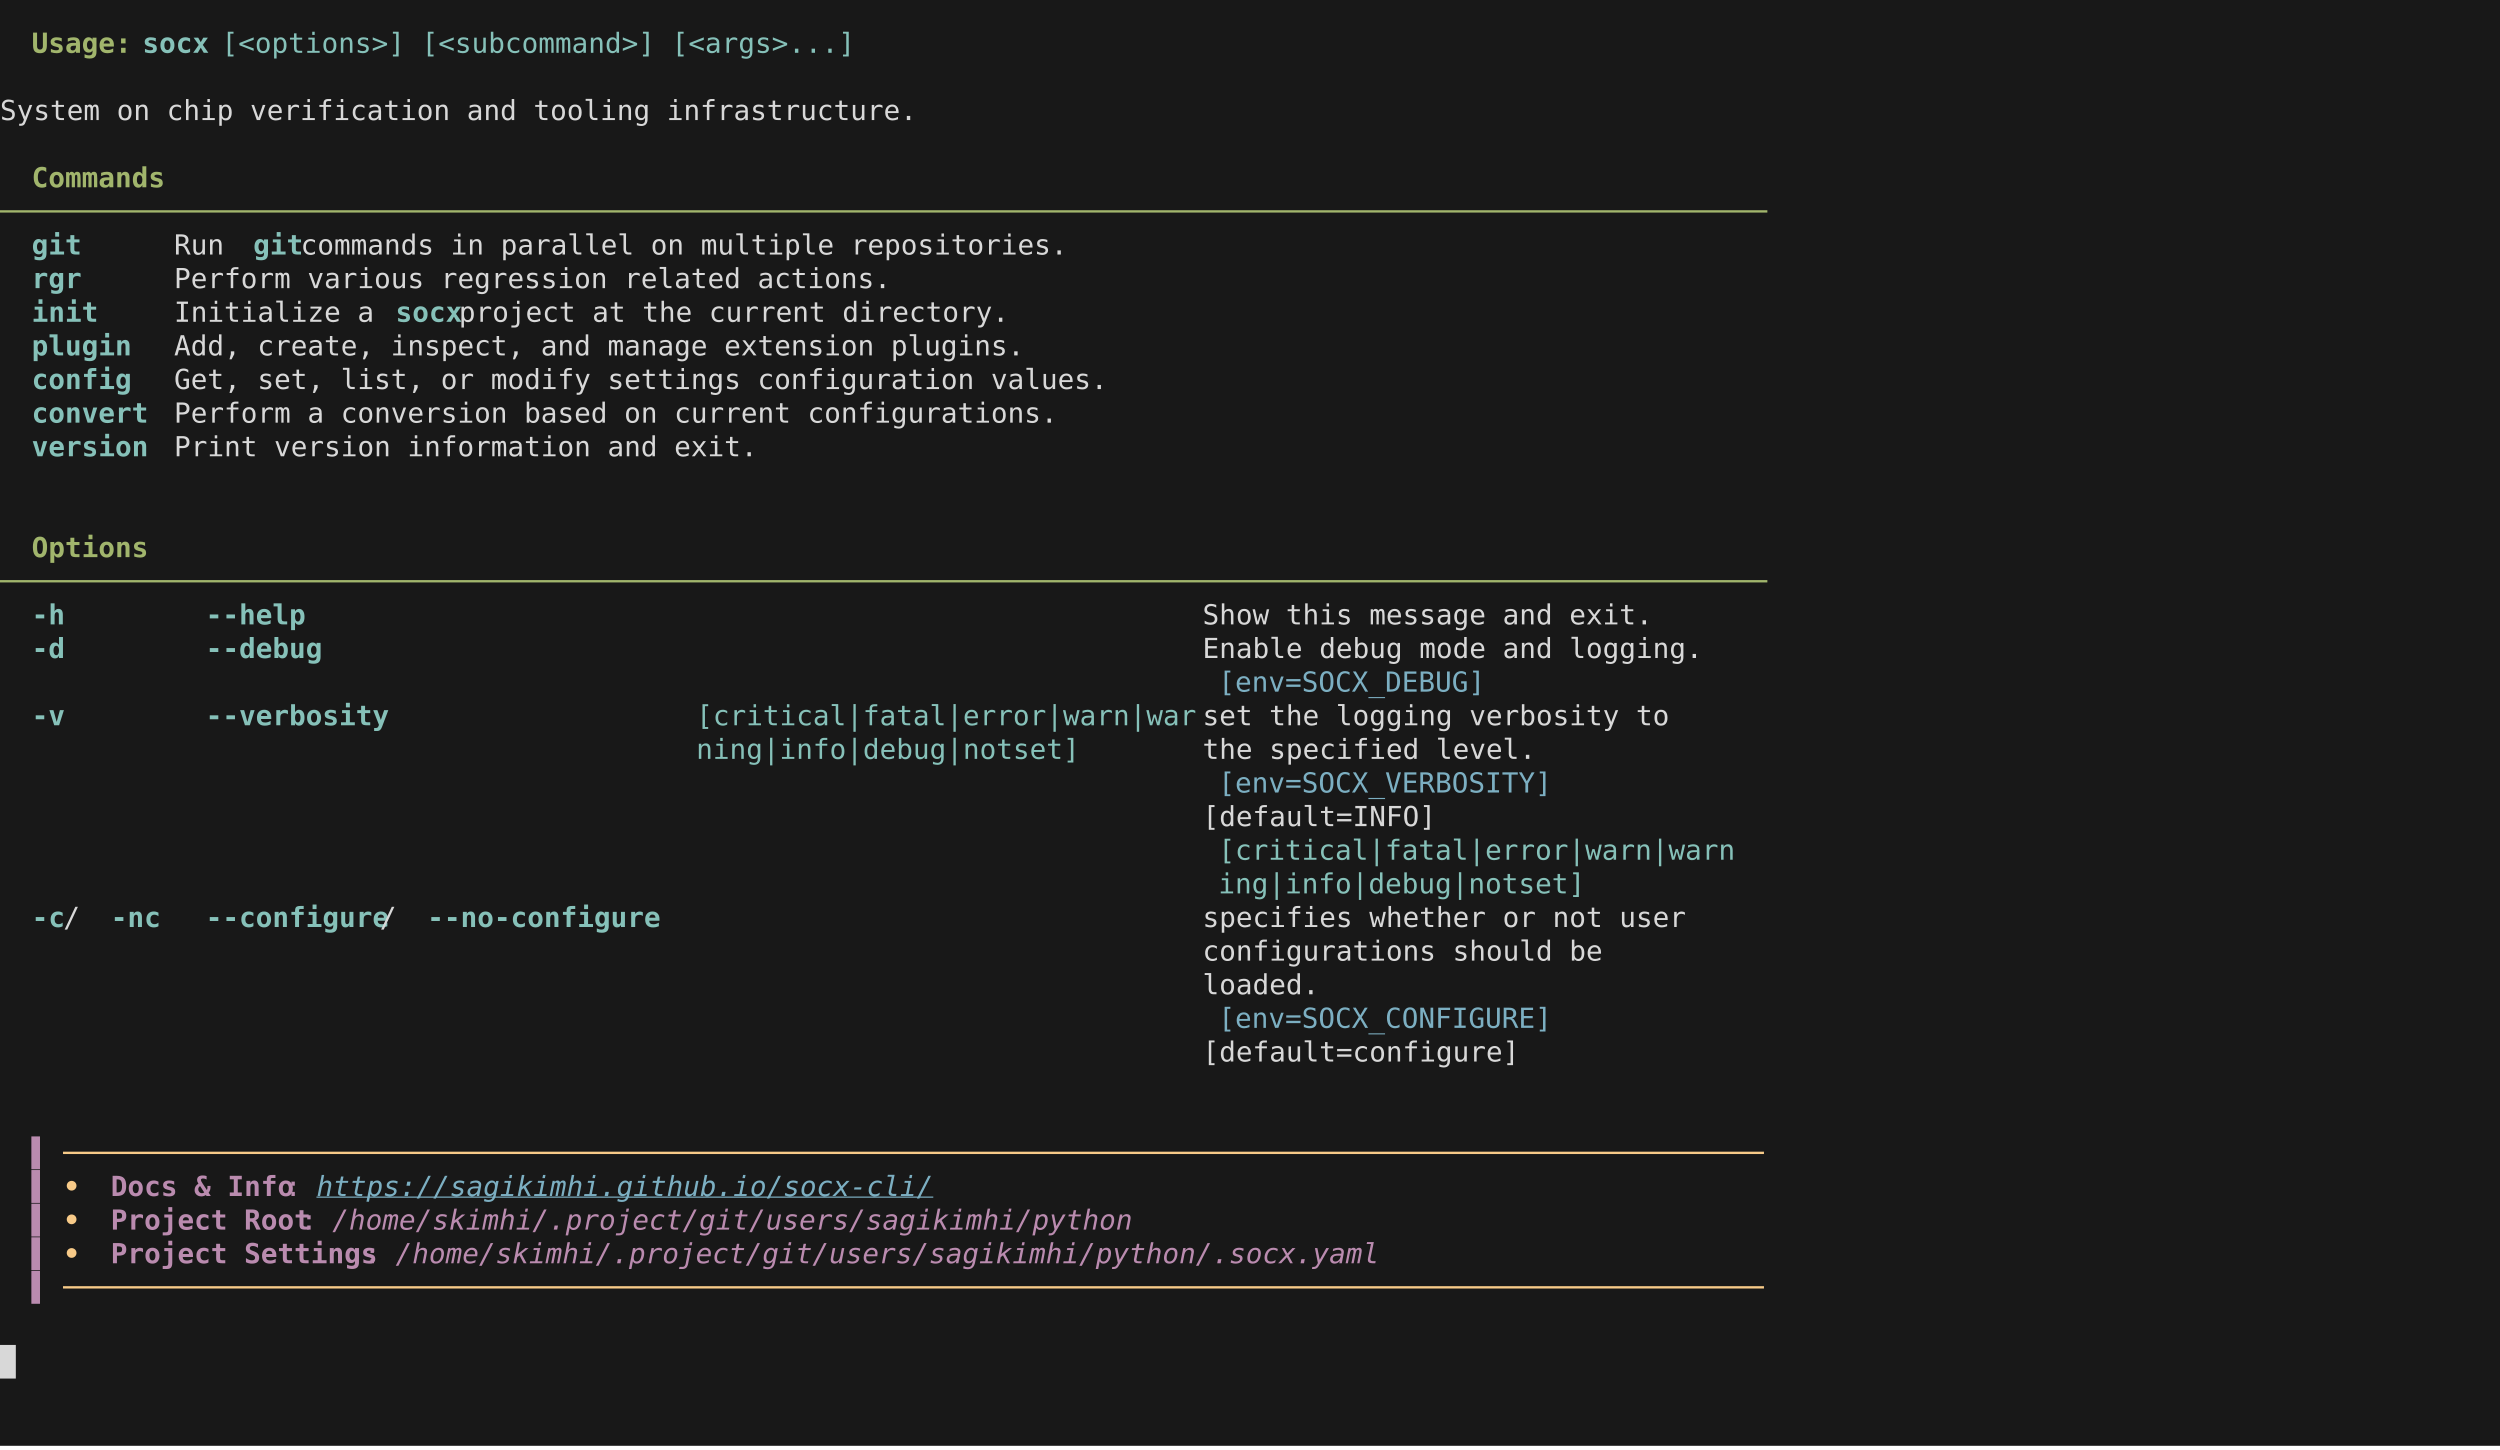
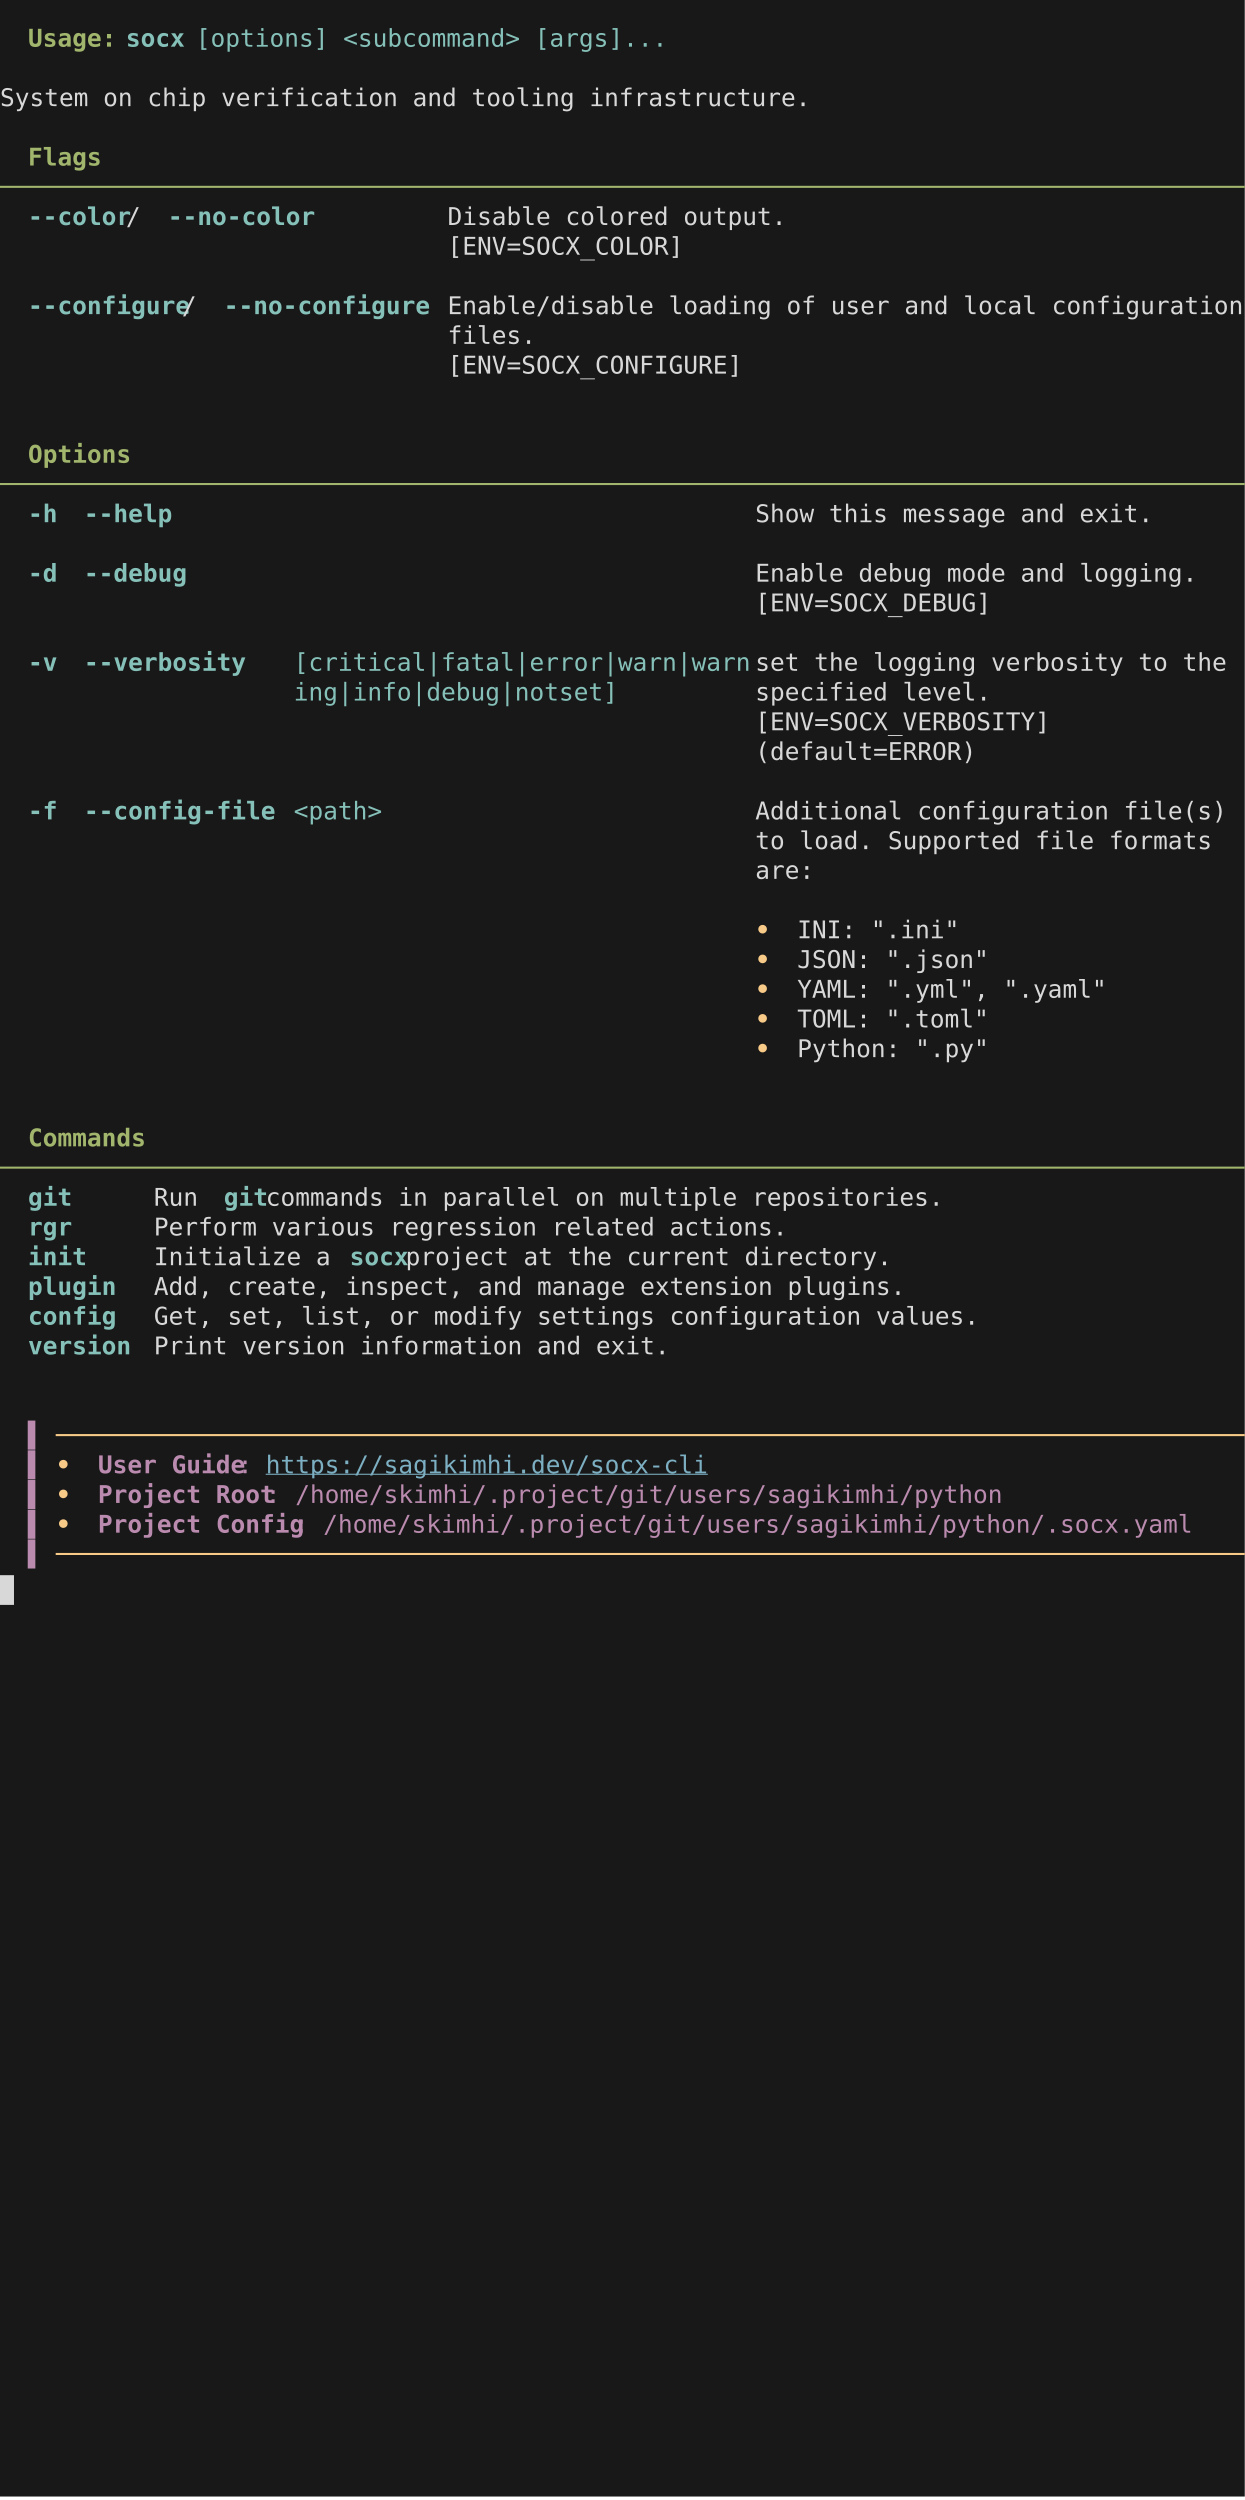
- <svg xmlns="http://www.w3.org/2000/svg" xmlns:ns1="https://github.com/nbedos/termtosvg" xmlns:xlink="http://www.w3.org/1999/xlink" id="terminal" baseProfile="full" viewBox="0 0 1264 733" width="1264" version="1.1">
+ <svg xmlns="http://www.w3.org/2000/svg" xmlns:ns1="https://github.com/nbedos/termtosvg" xmlns:xlink="http://www.w3.org/1999/xlink" id="terminal" baseProfile="full" viewBox="0 0 712 1430" width="712" version="1.1">
  <defs>
    <ns1:template_settings>
-       <ns1:screen_geometry columns="158" rows="43" />
+       <ns1:screen_geometry columns="89" rows="84" />
      <ns1:animation type="css" />
    </ns1:template_settings>
    <style type="text/css" id="generated-style">#screen {
                font-family: 'DejaVu Sans Mono', monospace;
                font-style: normal;
                font-size: 14px;
            }

        text {
            dominant-baseline: text-before-edge;
            white-space: pre;
        }

            :root {
                --animation-duration: 1000ms;
            }

            @keyframes roll {
                0.000%{transform:translateY(0px)}
100.000%{transform:translateY(0px)}
            }

            #screen_view {
                animation-duration: 1000ms;
                animation-iteration-count:infinite;
                animation-name:roll;
                animation-timing-function: steps(1,end);
                animation-fill-mode: forwards;
            }
        </style>
    <style type="text/css" id="user-style">
            /* The colors defined below are the default 16 colors used for rendering text of the terminal. Adjust
               them as needed.
               base16-default-dark color theme (source: http://chriskempson.com/projects/base16/) */
            .foreground {fill: #d8d8d8;}
            .background {fill: #181818;}
            .color0 {fill: #181818;}
            .color1 {fill: #ab4642;}
            .color2 {fill: #a1b56c;}
            .color3 {fill: #f7ca88;}
            .color4 {fill: #7cafc2;}
            .color5 {fill: #ba8baf;}
            .color6 {fill: #86c1b9;}
            .color7 {fill: #d8d8d8;}
            .color8 {fill: #585858;}
            .color9 {fill: #ab4642;}
            .color10 {fill: #a1b56C;}
            .color11 {fill: #f7ca88;}
            .color12 {fill: #7cafc2;}
            .color13 {fill: #ba8baf;}
            .color14 {fill: #86c1b9;}
            .color15 {fill: #f8f8f8;}
        </style>
  </defs>
-   <svg id="screen" width="1264" height="731" viewBox="0 0 1264 731" preserveAspectRatio="xMidYMin slice">
+   <svg id="screen" width="712" height="1428" viewBox="0 0 712 1428" preserveAspectRatio="xMidYMin slice">
    <rect class="background" height="100%" width="100%" x="0" y="0" />
    <defs>
      <g id="g1">
-         <text x="0" textLength="880" class="foreground">                                                                                                              </text>
+         <text x="0" textLength="712" class="foreground">                                                                                         </text>
      </g>
      <g id="g2">
        <text x="0" textLength="16" class="foreground">  </text>
        <text x="16" textLength="48" font-weight="bold" class="color10">Usage:</text>
        <text x="64" textLength="8" class="foreground"> </text>
        <text x="72" textLength="32" font-weight="bold" class="color14">socx</text>
        <text x="104" textLength="8" class="foreground"> </text>
-         <text x="112" textLength="304" class="color6">[&lt;options&gt;] [&lt;subcommand&gt;] [&lt;args&gt;...]</text>
-         <text x="416" textLength="464" class="foreground">                                                          </text>
+         <text x="112" textLength="256" class="color6">[options] &lt;subcommand&gt; [args]...</text>
+         <text x="368" textLength="344" class="foreground">                                           </text>
      </g>
      <g id="g3">
-         <text x="0" textLength="880" class="foreground">  System on chip verification and tooling infrastructure.                                                     </text>
+         <text x="0" textLength="712" class="foreground">  System on chip verification and tooling infrastructure.                                </text>
      </g>
      <g id="g4">
        <text x="0" textLength="16" class="color2">  </text>
+         <text x="16" textLength="40" font-weight="bold" class="color10">Flags</text>
+         <text x="56" textLength="656" class="color2">                                                                                  </text>
+       </g>
+       <g id="g5">
+         <text x="0" textLength="712" class="color2">  ─────────────────────────────────────────────────────────────────────────────────────  </text>
+       </g>
+       <g id="g6">
+         <text x="0" textLength="16" class="color2">  </text>
+         <text x="16" textLength="56" font-weight="bold" class="color14">--color</text>
+         <text x="72" textLength="24" class="foreground"> / </text>
+         <text x="96" textLength="80" font-weight="bold" class="color14">--no-color</text>
+         <text x="176" textLength="72" class="foreground">         </text>
+         <text x="248" textLength="8" class="color2"> </text>
+         <text x="256" textLength="440" class="foreground">Disable colored output.                                </text>
+         <text x="696" textLength="16" class="color2">  </text>
+       </g>
+       <g id="g7">
+         <text x="0" textLength="16" class="color2">  </text>
+         <text x="16" textLength="232" class="foreground">                             </text>
+         <text x="248" textLength="8" class="color2"> </text>
+         <text x="256" textLength="440" class="foreground">[ENV=SOCX_COLOR]                                       </text>
+         <text x="696" textLength="16" class="color2">  </text>
+       </g>
+       <g id="g8">
+         <text x="0" textLength="16" class="color2">  </text>
+         <text x="16" textLength="232" class="foreground">                             </text>
+         <text x="248" textLength="8" class="color2"> </text>
+         <text x="256" textLength="440" class="foreground">                                                       </text>
+         <text x="696" textLength="16" class="color2">  </text>
+       </g>
+       <g id="g9">
+         <text x="0" textLength="16" class="color2">  </text>
+         <text x="16" textLength="88" font-weight="bold" class="color14">--configure</text>
+         <text x="104" textLength="24" class="foreground"> / </text>
+         <text x="128" textLength="112" font-weight="bold" class="color14">--no-configure</text>
+         <text x="240" textLength="8" class="foreground"> </text>
+         <text x="248" textLength="8" class="color2"> </text>
+         <text x="256" textLength="440" class="foreground">Enable/disable loading of user and local configuration </text>
+         <text x="696" textLength="16" class="color2">  </text>
+       </g>
+       <g id="g10">
+         <text x="0" textLength="16" class="color2">  </text>
+         <text x="16" textLength="232" class="foreground">                             </text>
+         <text x="248" textLength="8" class="color2"> </text>
+         <text x="256" textLength="440" class="foreground">files.                                                 </text>
+         <text x="696" textLength="16" class="color2">  </text>
+       </g>
+       <g id="g11">
+         <text x="0" textLength="16" class="color2">  </text>
+         <text x="16" textLength="232" class="foreground">                             </text>
+         <text x="248" textLength="8" class="color2"> </text>
+         <text x="256" textLength="440" class="foreground">[ENV=SOCX_CONFIGURE]                                   </text>
+         <text x="696" textLength="16" class="color2">  </text>
+       </g>
+       <g id="g12">
+         <text x="0" textLength="712" class="color2">                                                                                         </text>
+       </g>
+       <g id="g13">
+         <text x="0" textLength="16" class="color2">  </text>
+         <text x="16" textLength="56" font-weight="bold" class="color10">Options</text>
+         <text x="72" textLength="640" class="color2">                                                                                </text>
+       </g>
+       <g id="g14">
+         <text x="0" textLength="16" class="color2">  </text>
+         <text x="16" textLength="16" font-weight="bold" class="color14">-h</text>
+         <text x="32" textLength="8" class="foreground"> </text>
+         <text x="40" textLength="8" class="color2"> </text>
+         <text x="48" textLength="104" font-weight="bold" class="color14">--help       </text>
+         <text x="152" textLength="8" class="foreground"> </text>
+         <text x="160" textLength="8" class="color2"> </text>
+         <text x="168" textLength="256" class="foreground">                                </text>
+         <text x="424" textLength="8" class="color2"> </text>
+         <text x="432" textLength="264" class="foreground">Show this message and exit.      </text>
+         <text x="696" textLength="16" class="color2">  </text>
+       </g>
+       <g id="g15">
+         <text x="0" textLength="16" class="color2">  </text>
+         <text x="16" textLength="24" class="foreground">   </text>
+         <text x="40" textLength="8" class="color2"> </text>
+         <text x="48" textLength="112" class="foreground">              </text>
+         <text x="160" textLength="8" class="color2"> </text>
+         <text x="168" textLength="256" class="foreground">                                </text>
+         <text x="424" textLength="8" class="color2"> </text>
+         <text x="432" textLength="264" class="foreground">                                 </text>
+         <text x="696" textLength="16" class="color2">  </text>
+       </g>
+       <g id="g16">
+         <text x="0" textLength="16" class="color2">  </text>
+         <text x="16" textLength="16" font-weight="bold" class="color14">-d</text>
+         <text x="32" textLength="8" class="foreground"> </text>
+         <text x="40" textLength="8" class="color2"> </text>
+         <text x="48" textLength="104" font-weight="bold" class="color14">--debug      </text>
+         <text x="152" textLength="8" class="foreground"> </text>
+         <text x="160" textLength="8" class="color2"> </text>
+         <text x="168" textLength="256" class="foreground">                                </text>
+         <text x="424" textLength="8" class="color2"> </text>
+         <text x="432" textLength="264" class="foreground">Enable debug mode and logging.   </text>
+         <text x="696" textLength="16" class="color2">  </text>
+       </g>
+       <g id="g17">
+         <text x="0" textLength="16" class="color2">  </text>
+         <text x="16" textLength="24" class="foreground">   </text>
+         <text x="40" textLength="8" class="color2"> </text>
+         <text x="48" textLength="112" class="foreground">              </text>
+         <text x="160" textLength="8" class="color2"> </text>
+         <text x="168" textLength="256" class="foreground">                                </text>
+         <text x="424" textLength="8" class="color2"> </text>
+         <text x="432" textLength="264" class="foreground">[ENV=SOCX_DEBUG]                 </text>
+         <text x="696" textLength="16" class="color2">  </text>
+       </g>
+       <g id="g18">
+         <text x="0" textLength="16" class="color2">  </text>
+         <text x="16" textLength="16" font-weight="bold" class="color14">-v</text>
+         <text x="32" textLength="8" class="foreground"> </text>
+         <text x="40" textLength="8" class="color2"> </text>
+         <text x="48" textLength="104" font-weight="bold" class="color14">--verbosity  </text>
+         <text x="152" textLength="8" class="foreground"> </text>
+         <text x="160" textLength="8" class="color2"> </text>
+         <text x="168" textLength="248" class="color6">[critical|fatal|error|warn|warn</text>
+         <text x="416" textLength="8" class="foreground"> </text>
+         <text x="424" textLength="8" class="color2"> </text>
+         <text x="432" textLength="264" class="foreground">set the logging verbosity to the </text>
+         <text x="696" textLength="16" class="color2">  </text>
+       </g>
+       <g id="g19">
+         <text x="0" textLength="16" class="color2">  </text>
+         <text x="16" textLength="24" class="foreground">   </text>
+         <text x="40" textLength="8" class="color2"> </text>
+         <text x="48" textLength="112" class="foreground">              </text>
+         <text x="160" textLength="8" class="color2"> </text>
+         <text x="168" textLength="248" class="color6">ing|info|debug|notset]         </text>
+         <text x="416" textLength="8" class="foreground"> </text>
+         <text x="424" textLength="8" class="color2"> </text>
+         <text x="432" textLength="264" class="foreground">specified level.                 </text>
+         <text x="696" textLength="16" class="color2">  </text>
+       </g>
+       <g id="g20">
+         <text x="0" textLength="16" class="color2">  </text>
+         <text x="16" textLength="24" class="foreground">   </text>
+         <text x="40" textLength="8" class="color2"> </text>
+         <text x="48" textLength="112" class="foreground">              </text>
+         <text x="160" textLength="8" class="color2"> </text>
+         <text x="168" textLength="256" class="foreground">                                </text>
+         <text x="424" textLength="8" class="color2"> </text>
+         <text x="432" textLength="264" class="foreground">[ENV=SOCX_VERBOSITY]             </text>
+         <text x="696" textLength="16" class="color2">  </text>
+       </g>
+       <g id="g21">
+         <text x="0" textLength="16" class="color2">  </text>
+         <text x="16" textLength="24" class="foreground">   </text>
+         <text x="40" textLength="8" class="color2"> </text>
+         <text x="48" textLength="112" class="foreground">              </text>
+         <text x="160" textLength="8" class="color2"> </text>
+         <text x="168" textLength="256" class="foreground">                                </text>
+         <text x="424" textLength="8" class="color2"> </text>
+         <text x="432" textLength="264" class="foreground">(default=ERROR)                  </text>
+         <text x="696" textLength="16" class="color2">  </text>
+       </g>
+       <g id="g22">
+         <text x="0" textLength="16" class="color2">  </text>
+         <text x="16" textLength="16" font-weight="bold" class="color14">-f</text>
+         <text x="32" textLength="8" class="foreground"> </text>
+         <text x="40" textLength="8" class="color2"> </text>
+         <text x="48" textLength="104" font-weight="bold" class="color14">--config-file</text>
+         <text x="152" textLength="8" class="foreground"> </text>
+         <text x="160" textLength="8" class="color2"> </text>
+         <text x="168" textLength="248" class="color6">&lt;path&gt;                         </text>
+         <text x="416" textLength="8" class="foreground"> </text>
+         <text x="424" textLength="8" class="color2"> </text>
+         <text x="432" textLength="264" class="foreground">Additional configuration file(s) </text>
+         <text x="696" textLength="16" class="color2">  </text>
+       </g>
+       <g id="g23">
+         <text x="0" textLength="16" class="color2">  </text>
+         <text x="16" textLength="24" class="foreground">   </text>
+         <text x="40" textLength="8" class="color2"> </text>
+         <text x="48" textLength="112" class="foreground">              </text>
+         <text x="160" textLength="8" class="color2"> </text>
+         <text x="168" textLength="256" class="foreground">                                </text>
+         <text x="424" textLength="8" class="color2"> </text>
+         <text x="432" textLength="264" class="foreground">to load. Supported file formats  </text>
+         <text x="696" textLength="16" class="color2">  </text>
+       </g>
+       <g id="g24">
+         <text x="0" textLength="16" class="color2">  </text>
+         <text x="16" textLength="24" class="foreground">   </text>
+         <text x="40" textLength="8" class="color2"> </text>
+         <text x="48" textLength="112" class="foreground">              </text>
+         <text x="160" textLength="8" class="color2"> </text>
+         <text x="168" textLength="256" class="foreground">                                </text>
+         <text x="424" textLength="8" class="color2"> </text>
+         <text x="432" textLength="264" class="foreground">are:                             </text>
+         <text x="696" textLength="16" class="color2">  </text>
+       </g>
+       <g id="g25">
+         <text x="0" textLength="16" class="color2">  </text>
+         <text x="16" textLength="24" class="foreground">   </text>
+         <text x="40" textLength="8" class="color2"> </text>
+         <text x="48" textLength="112" class="foreground">              </text>
+         <text x="160" textLength="8" class="color2"> </text>
+         <text x="168" textLength="256" class="foreground">                                </text>
+         <text x="424" textLength="8" class="color2"> </text>
+         <text x="432" textLength="24" font-weight="bold" class="color11"> • </text>
+         <text x="456" textLength="240" class="foreground">INI: ".ini"                   </text>
+         <text x="696" textLength="16" class="color2">  </text>
+       </g>
+       <g id="g26">
+         <text x="0" textLength="16" class="color2">  </text>
+         <text x="16" textLength="24" class="foreground">   </text>
+         <text x="40" textLength="8" class="color2"> </text>
+         <text x="48" textLength="112" class="foreground">              </text>
+         <text x="160" textLength="8" class="color2"> </text>
+         <text x="168" textLength="256" class="foreground">                                </text>
+         <text x="424" textLength="8" class="color2"> </text>
+         <text x="432" textLength="24" font-weight="bold" class="color11"> • </text>
+         <text x="456" textLength="240" class="foreground">JSON: ".json"                 </text>
+         <text x="696" textLength="16" class="color2">  </text>
+       </g>
+       <g id="g27">
+         <text x="0" textLength="16" class="color2">  </text>
+         <text x="16" textLength="24" class="foreground">   </text>
+         <text x="40" textLength="8" class="color2"> </text>
+         <text x="48" textLength="112" class="foreground">              </text>
+         <text x="160" textLength="8" class="color2"> </text>
+         <text x="168" textLength="256" class="foreground">                                </text>
+         <text x="424" textLength="8" class="color2"> </text>
+         <text x="432" textLength="24" font-weight="bold" class="color11"> • </text>
+         <text x="456" textLength="240" class="foreground">YAML: ".yml", ".yaml"         </text>
+         <text x="696" textLength="16" class="color2">  </text>
+       </g>
+       <g id="g28">
+         <text x="0" textLength="16" class="color2">  </text>
+         <text x="16" textLength="24" class="foreground">   </text>
+         <text x="40" textLength="8" class="color2"> </text>
+         <text x="48" textLength="112" class="foreground">              </text>
+         <text x="160" textLength="8" class="color2"> </text>
+         <text x="168" textLength="256" class="foreground">                                </text>
+         <text x="424" textLength="8" class="color2"> </text>
+         <text x="432" textLength="24" font-weight="bold" class="color11"> • </text>
+         <text x="456" textLength="240" class="foreground">TOML: ".toml"                 </text>
+         <text x="696" textLength="16" class="color2">  </text>
+       </g>
+       <g id="g29">
+         <text x="0" textLength="16" class="color2">  </text>
+         <text x="16" textLength="24" class="foreground">   </text>
+         <text x="40" textLength="8" class="color2"> </text>
+         <text x="48" textLength="112" class="foreground">              </text>
+         <text x="160" textLength="8" class="color2"> </text>
+         <text x="168" textLength="256" class="foreground">                                </text>
+         <text x="424" textLength="8" class="color2"> </text>
+         <text x="432" textLength="24" font-weight="bold" class="color11"> • </text>
+         <text x="456" textLength="240" class="foreground">Python: ".py"                 </text>
+         <text x="696" textLength="16" class="color2">  </text>
+       </g>
+       <g id="g30">
+         <text x="0" textLength="16" class="color2">  </text>
        <text x="16" textLength="64" font-weight="bold" class="color10">Commands</text>
-         <text x="80" textLength="800" class="color2">                                                                                                    </text>
-       </g>
-       <g id="g5">
-         <text x="0" textLength="880" class="color2">  ──────────────────────────────────────────────────────────────────────────────────────────────────────────  </text>
-       </g>
-       <g id="g6">
+         <text x="80" textLength="632" class="color2">                                                                               </text>
+       </g>
+       <g id="g31">
        <text x="0" textLength="16" class="color2">  </text>
        <text x="16" textLength="64" font-weight="bold" class="color14">git     </text>
        <text x="80" textLength="8" class="color2"> </text>
        <text x="88" textLength="40" class="foreground"> Run </text>
        <text x="128" textLength="24" font-weight="bold" class="color14">git</text>
-         <text x="152" textLength="712" class="foreground"> commands in parallel on multiple repositories.                                          </text>
-         <text x="864" textLength="16" class="color2">  </text>
-       </g>
-       <g id="g7">
+         <text x="152" textLength="544" class="foreground"> commands in parallel on multiple repositories.                     </text>
+         <text x="696" textLength="16" class="color2">  </text>
+       </g>
+       <g id="g32">
        <text x="0" textLength="16" class="color2">  </text>
        <text x="16" textLength="64" font-weight="bold" class="color14">rgr     </text>
        <text x="80" textLength="8" class="color2"> </text>
-         <text x="88" textLength="776" class="foreground"> Perform various regression related actions.                                                     </text>
-         <text x="864" textLength="16" class="color2">  </text>
-       </g>
-       <g id="g8">
+         <text x="88" textLength="608" class="foreground"> Perform various regression related actions.                                </text>
+         <text x="696" textLength="16" class="color2">  </text>
+       </g>
+       <g id="g33">
        <text x="0" textLength="16" class="color2">  </text>
        <text x="16" textLength="64" font-weight="bold" class="color14">init    </text>
        <text x="80" textLength="8" class="color2"> </text>
        <text x="88" textLength="112" class="foreground"> Initialize a </text>
        <text x="200" textLength="32" font-weight="bold" class="color14">socx</text>
-         <text x="232" textLength="632" class="foreground"> project at the current directory.                                             </text>
-         <text x="864" textLength="16" class="color2">  </text>
-       </g>
-       <g id="g9">
+         <text x="232" textLength="464" class="foreground"> project at the current directory.                        </text>
+         <text x="696" textLength="16" class="color2">  </text>
+       </g>
+       <g id="g34">
        <text x="0" textLength="16" class="color2">  </text>
        <text x="16" textLength="64" font-weight="bold" class="color14">plugin  </text>
        <text x="80" textLength="8" class="color2"> </text>
-         <text x="88" textLength="776" class="foreground"> Add, create, inspect, and manage extension plugins.                                             </text>
-         <text x="864" textLength="16" class="color2">  </text>
-       </g>
-       <g id="g10">
+         <text x="88" textLength="608" class="foreground"> Add, create, inspect, and manage extension plugins.                        </text>
+         <text x="696" textLength="16" class="color2">  </text>
+       </g>
+       <g id="g35">
        <text x="0" textLength="16" class="color2">  </text>
        <text x="16" textLength="64" font-weight="bold" class="color14">config  </text>
        <text x="80" textLength="8" class="color2"> </text>
-         <text x="88" textLength="776" class="foreground"> Get, set, list, or modify settings configuration values.                                        </text>
-         <text x="864" textLength="16" class="color2">  </text>
-       </g>
-       <g id="g11">
-         <text x="0" textLength="16" class="color2">  </text>
-         <text x="16" textLength="64" font-weight="bold" class="color14">convert </text>
-         <text x="80" textLength="8" class="color2"> </text>
-         <text x="88" textLength="776" class="foreground"> Perform a conversion based on current configurations.                                           </text>
-         <text x="864" textLength="16" class="color2">  </text>
-       </g>
-       <g id="g12">
+         <text x="88" textLength="608" class="foreground"> Get, set, list, or modify settings configuration values.                   </text>
+         <text x="696" textLength="16" class="color2">  </text>
+       </g>
+       <g id="g36">
        <text x="0" textLength="16" class="color2">  </text>
        <text x="16" textLength="64" font-weight="bold" class="color14">version </text>
        <text x="80" textLength="8" class="color2"> </text>
-         <text x="88" textLength="776" class="foreground"> Print version information and exit.                                                             </text>
-         <text x="864" textLength="16" class="color2">  </text>
-       </g>
-       <g id="g13">
-         <text x="0" textLength="880" class="color2">                                                                                                              </text>
-       </g>
-       <g id="g14">
-         <text x="0" textLength="16" class="color2">  </text>
-         <text x="16" textLength="56" font-weight="bold" class="color10">Options</text>
-         <text x="72" textLength="808" class="color2">                                                                                                     </text>
-       </g>
-       <g id="g15">
-         <text x="0" textLength="16" class="color2">  </text>
-         <text x="16" textLength="64" font-weight="bold" class="color14">-h      </text>
-         <text x="80" textLength="8" class="foreground"> </text>
-         <text x="88" textLength="8" class="color2"> </text>
-         <text x="96" textLength="8" class="foreground"> </text>
-         <text x="104" textLength="224" font-weight="bold" class="color14">--help                      </text>
-         <text x="328" textLength="8" class="foreground"> </text>
-         <text x="336" textLength="8" class="color2"> </text>
-         <text x="344" textLength="256" class="foreground">                                </text>
-         <text x="600" textLength="8" class="color2"> </text>
-         <text x="608" textLength="256" class="foreground"> Show this message and exit.    </text>
-         <text x="864" textLength="16" class="color2">  </text>
-       </g>
-       <g id="g16">
-         <text x="0" textLength="16" class="color2">  </text>
-         <text x="16" textLength="64" font-weight="bold" class="color14">-d      </text>
-         <text x="80" textLength="8" class="foreground"> </text>
-         <text x="88" textLength="8" class="color2"> </text>
-         <text x="96" textLength="8" class="foreground"> </text>
-         <text x="104" textLength="224" font-weight="bold" class="color14">--debug                     </text>
-         <text x="328" textLength="8" class="foreground"> </text>
-         <text x="336" textLength="8" class="color2"> </text>
-         <text x="344" textLength="256" class="foreground">                                </text>
-         <text x="600" textLength="8" class="color2"> </text>
-         <text x="608" textLength="256" class="foreground"> Enable debug mode and logging. </text>
-         <text x="864" textLength="16" class="color2">  </text>
-       </g>
-       <g id="g17">
-         <text x="0" textLength="16" class="color2">  </text>
-         <text x="16" textLength="72" class="foreground">         </text>
-         <text x="88" textLength="8" class="color2"> </text>
-         <text x="96" textLength="240" class="foreground">                              </text>
-         <text x="336" textLength="8" class="color2"> </text>
-         <text x="344" textLength="256" class="foreground">                                </text>
-         <text x="600" textLength="8" class="color2"> </text>
-         <text x="608" textLength="8" class="foreground"> </text>
-         <text x="616" textLength="248" class="color12">[env=SOCX_DEBUG]               </text>
-         <text x="864" textLength="16" class="color2">  </text>
-       </g>
-       <g id="g18">
-         <text x="0" textLength="16" class="color2">  </text>
-         <text x="16" textLength="64" font-weight="bold" class="color14">-v      </text>
-         <text x="80" textLength="8" class="foreground"> </text>
-         <text x="88" textLength="8" class="color2"> </text>
-         <text x="96" textLength="8" class="foreground"> </text>
-         <text x="104" textLength="224" font-weight="bold" class="color14">--verbosity                 </text>
-         <text x="328" textLength="8" class="foreground"> </text>
-         <text x="336" textLength="8" class="color2"> </text>
-         <text x="344" textLength="8" class="foreground"> </text>
-         <text x="352" textLength="240" class="color6">[critical|fatal|error|warn|war</text>
-         <text x="592" textLength="8" class="foreground"> </text>
-         <text x="600" textLength="8" class="color2"> </text>
-         <text x="608" textLength="256" class="foreground"> set the logging verbosity to   </text>
-         <text x="864" textLength="16" class="color2">  </text>
-       </g>
-       <g id="g19">
-         <text x="0" textLength="16" class="color2">  </text>
-         <text x="16" textLength="72" class="foreground">         </text>
-         <text x="88" textLength="8" class="color2"> </text>
-         <text x="96" textLength="240" class="foreground">                              </text>
-         <text x="336" textLength="8" class="color2"> </text>
-         <text x="344" textLength="8" class="foreground"> </text>
-         <text x="352" textLength="240" class="color6">ning|info|debug|notset]       </text>
-         <text x="592" textLength="8" class="foreground"> </text>
-         <text x="600" textLength="8" class="color2"> </text>
-         <text x="608" textLength="256" class="foreground"> the specified level.           </text>
-         <text x="864" textLength="16" class="color2">  </text>
-       </g>
-       <g id="g20">
-         <text x="0" textLength="16" class="color2">  </text>
-         <text x="16" textLength="72" class="foreground">         </text>
-         <text x="88" textLength="8" class="color2"> </text>
-         <text x="96" textLength="240" class="foreground">                              </text>
-         <text x="336" textLength="8" class="color2"> </text>
-         <text x="344" textLength="256" class="foreground">                                </text>
-         <text x="600" textLength="8" class="color2"> </text>
-         <text x="608" textLength="8" class="foreground"> </text>
-         <text x="616" textLength="248" class="color12">[env=SOCX_VERBOSITY]           </text>
-         <text x="864" textLength="16" class="color2">  </text>
-       </g>
-       <g id="g21">
-         <text x="0" textLength="16" class="color2">  </text>
-         <text x="16" textLength="72" class="foreground">         </text>
-         <text x="88" textLength="8" class="color2"> </text>
-         <text x="96" textLength="240" class="foreground">                              </text>
-         <text x="336" textLength="8" class="color2"> </text>
-         <text x="344" textLength="256" class="foreground">                                </text>
-         <text x="600" textLength="8" class="color2"> </text>
-         <text x="608" textLength="256" class="foreground"> [default=INFO]                 </text>
-         <text x="864" textLength="16" class="color2">  </text>
-       </g>
-       <g id="g22">
-         <text x="0" textLength="16" class="color2">  </text>
-         <text x="16" textLength="72" class="foreground">         </text>
-         <text x="88" textLength="8" class="color2"> </text>
-         <text x="96" textLength="240" class="foreground">                              </text>
-         <text x="336" textLength="8" class="color2"> </text>
-         <text x="344" textLength="256" class="foreground">                                </text>
-         <text x="600" textLength="8" class="color2"> </text>
-         <text x="608" textLength="8" class="foreground"> </text>
-         <text x="616" textLength="248" class="color6">[critical|fatal|error|warn|warn</text>
-         <text x="864" textLength="16" class="color2">  </text>
-       </g>
-       <g id="g23">
-         <text x="0" textLength="16" class="color2">  </text>
-         <text x="16" textLength="72" class="foreground">         </text>
-         <text x="88" textLength="8" class="color2"> </text>
-         <text x="96" textLength="240" class="foreground">                              </text>
-         <text x="336" textLength="8" class="color2"> </text>
-         <text x="344" textLength="256" class="foreground">                                </text>
-         <text x="600" textLength="8" class="color2"> </text>
-         <text x="608" textLength="8" class="foreground"> </text>
-         <text x="616" textLength="248" class="color6">ing|info|debug|notset]         </text>
-         <text x="864" textLength="16" class="color2">  </text>
-       </g>
-       <g id="g24">
-         <text x="0" textLength="16" class="color2">  </text>
-         <text x="16" textLength="16" font-weight="bold" class="color14">-c</text>
-         <text x="32" textLength="24" class="foreground"> / </text>
-         <text x="56" textLength="24" font-weight="bold" class="color14">-nc</text>
-         <text x="80" textLength="8" class="foreground"> </text>
-         <text x="88" textLength="8" class="color2"> </text>
-         <text x="96" textLength="8" class="foreground"> </text>
-         <text x="104" textLength="88" font-weight="bold" class="color14">--configure</text>
-         <text x="192" textLength="24" class="foreground"> / </text>
-         <text x="216" textLength="112" font-weight="bold" class="color14">--no-configure</text>
-         <text x="328" textLength="8" class="foreground"> </text>
-         <text x="336" textLength="8" class="color2"> </text>
-         <text x="344" textLength="256" class="foreground">                                </text>
-         <text x="600" textLength="8" class="color2"> </text>
-         <text x="608" textLength="256" class="foreground"> specifies whether or not user  </text>
-         <text x="864" textLength="16" class="color2">  </text>
-       </g>
-       <g id="g25">
-         <text x="0" textLength="16" class="color2">  </text>
-         <text x="16" textLength="72" class="foreground">         </text>
-         <text x="88" textLength="8" class="color2"> </text>
-         <text x="96" textLength="240" class="foreground">                              </text>
-         <text x="336" textLength="8" class="color2"> </text>
-         <text x="344" textLength="256" class="foreground">                                </text>
-         <text x="600" textLength="8" class="color2"> </text>
-         <text x="608" textLength="256" class="foreground"> configurations should be       </text>
-         <text x="864" textLength="16" class="color2">  </text>
-       </g>
-       <g id="g26">
-         <text x="0" textLength="16" class="color2">  </text>
-         <text x="16" textLength="72" class="foreground">         </text>
-         <text x="88" textLength="8" class="color2"> </text>
-         <text x="96" textLength="240" class="foreground">                              </text>
-         <text x="336" textLength="8" class="color2"> </text>
-         <text x="344" textLength="256" class="foreground">                                </text>
-         <text x="600" textLength="8" class="color2"> </text>
-         <text x="608" textLength="256" class="foreground"> loaded.                        </text>
-         <text x="864" textLength="16" class="color2">  </text>
-       </g>
-       <g id="g27">
-         <text x="0" textLength="16" class="color2">  </text>
-         <text x="16" textLength="72" class="foreground">         </text>
-         <text x="88" textLength="8" class="color2"> </text>
-         <text x="96" textLength="240" class="foreground">                              </text>
-         <text x="336" textLength="8" class="color2"> </text>
-         <text x="344" textLength="256" class="foreground">                                </text>
-         <text x="600" textLength="8" class="color2"> </text>
-         <text x="608" textLength="8" class="foreground"> </text>
-         <text x="616" textLength="248" class="color12">[env=SOCX_CONFIGURE]           </text>
-         <text x="864" textLength="16" class="color2">  </text>
-       </g>
-       <g id="g28">
-         <text x="0" textLength="16" class="color2">  </text>
-         <text x="16" textLength="72" class="foreground">         </text>
-         <text x="88" textLength="8" class="color2"> </text>
-         <text x="96" textLength="240" class="foreground">                              </text>
-         <text x="336" textLength="8" class="color2"> </text>
-         <text x="344" textLength="256" class="foreground">                                </text>
-         <text x="600" textLength="8" class="color2"> </text>
-         <text x="608" textLength="256" class="foreground"> [default=configure]            </text>
-         <text x="864" textLength="16" class="color2">  </text>
-       </g>
-       <g id="g29">
+         <text x="88" textLength="608" class="foreground"> Print version information and exit.                                        </text>
+         <text x="696" textLength="16" class="color2">  </text>
+       </g>
+       <g id="g37">
        <text x="0" textLength="16" class="foreground">  </text>
        <text x="16" textLength="16" class="color5">▌ </text>
-         <text x="32" textLength="816" class="color3">──────────────────────────────────────────────────────────────────────────────────────────────────────</text>
-         <text x="848" textLength="32" class="foreground">    </text>
-       </g>
-       <g id="g30">
+         <text x="32" textLength="648" class="color3">─────────────────────────────────────────────────────────────────────────────────</text>
+         <text x="680" textLength="32" class="foreground">    </text>
+       </g>
+       <g id="g38">
        <text x="0" textLength="16" class="foreground">  </text>
        <text x="16" textLength="16" class="color5">▌ </text>
        <text x="32" textLength="24" font-weight="bold" class="color11"> • </text>
-         <text x="56" textLength="88" font-weight="bold" class="color13">Docs &amp; Info</text>
-         <text x="144" textLength="16" class="color5">: </text>
-         <text x="160" textLength="296" font-style="italic" text-decoration="underline" class="color4">https://sagikimhi.github.io/socx-cli/</text>
-         <text x="456" textLength="392" class="color5">                                                 </text>
-         <text x="848" textLength="32" class="foreground">    </text>
-       </g>
-       <g id="g31">
+         <text x="56" textLength="80" font-weight="bold" class="color13">User Guide</text>
+         <text x="136" textLength="16" class="color5">: </text>
+         <text x="152" textLength="240" text-decoration="underline" class="color4">https://sagikimhi.dev/socx-cli</text>
+         <text x="392" textLength="288" class="color5">                                    </text>
+         <text x="680" textLength="32" class="foreground">    </text>
+       </g>
+       <g id="g39">
        <text x="0" textLength="16" class="foreground">  </text>
        <text x="16" textLength="16" class="color5">▌ </text>
        <text x="32" textLength="24" font-weight="bold" class="color11"> • </text>
        <text x="56" textLength="96" font-weight="bold" class="color13">Project Root</text>
-         <text x="152" textLength="16" class="color5">: </text>
-         <text x="168" textLength="384" font-style="italic" class="color5">/home/skimhi/.project/git/users/sagikimhi/python</text>
-         <text x="552" textLength="296" class="color5">                                     </text>
-         <text x="848" textLength="32" class="foreground">    </text>
-       </g>
-       <g id="g32">
+         <text x="152" textLength="528" class="color5">: /home/skimhi/.project/git/users/sagikimhi/python                </text>
+         <text x="680" textLength="32" class="foreground">    </text>
+       </g>
+       <g id="g40">
        <text x="0" textLength="16" class="foreground">  </text>
        <text x="16" textLength="16" class="color5">▌ </text>
        <text x="32" textLength="24" font-weight="bold" class="color11"> • </text>
-         <text x="56" textLength="128" font-weight="bold" class="color13">Project Settings</text>
-         <text x="184" textLength="16" class="color5">: </text>
-         <text x="200" textLength="472" font-style="italic" class="color5">/home/skimhi/.project/git/users/sagikimhi/python/.socx.yaml</text>
-         <text x="672" textLength="176" class="color5">                      </text>
-         <text x="848" textLength="32" class="foreground">    </text>
-       </g>
-       <g id="g33">
+         <text x="56" textLength="112" font-weight="bold" class="color13">Project Config</text>
+         <text x="168" textLength="512" class="color5">: /home/skimhi/.project/git/users/sagikimhi/python/.socx.yaml   </text>
+         <text x="680" textLength="32" class="foreground">    </text>
+       </g>
+       <g id="g41">
        <text x="0" textLength="8" class="background"> </text>
      </g>
    </defs>
    <g id="screen_view">
      <g>
        <use xlink:href="#g1" y="0" />
        <use xlink:href="#g2" y="17" />
        <use xlink:href="#g1" y="34" />
        <use xlink:href="#g3" y="51" />
        <use xlink:href="#g1" y="68" />
        <use xlink:href="#g4" y="85" />
        <use xlink:href="#g5" y="102" />
-         <rect x="128" y="119" width="24" height="17" class="color0" />
        <use xlink:href="#g6" y="119" />
        <use xlink:href="#g7" y="136" />
-         <rect x="200" y="153" width="32" height="17" class="color0" />
        <use xlink:href="#g8" y="153" />
        <use xlink:href="#g9" y="170" />
        <use xlink:href="#g10" y="187" />
        <use xlink:href="#g11" y="204" />
        <use xlink:href="#g12" y="221" />
-         <use xlink:href="#g13" y="238" />
+         <use xlink:href="#g12" y="238" />
        <use xlink:href="#g13" y="255" />
-         <use xlink:href="#g14" y="272" />
-         <use xlink:href="#g5" y="289" />
+         <use xlink:href="#g5" y="272" />
+         <use xlink:href="#g14" y="289" />
        <use xlink:href="#g15" y="306" />
        <use xlink:href="#g16" y="323" />
        <use xlink:href="#g17" y="340" />
-         <use xlink:href="#g18" y="357" />
-         <use xlink:href="#g19" y="374" />
-         <use xlink:href="#g20" y="391" />
-         <use xlink:href="#g21" y="408" />
-         <use xlink:href="#g22" y="425" />
-         <use xlink:href="#g23" y="442" />
-         <use xlink:href="#g24" y="459" />
-         <use xlink:href="#g25" y="476" />
-         <use xlink:href="#g26" y="493" />
-         <use xlink:href="#g27" y="510" />
-         <use xlink:href="#g28" y="527" />
-         <use xlink:href="#g13" y="544" />
-         <use xlink:href="#g13" y="561" />
-         <use xlink:href="#g29" y="578" />
-         <use xlink:href="#g30" y="595" />
-         <use xlink:href="#g31" y="612" />
-         <use xlink:href="#g32" y="629" />
-         <use xlink:href="#g29" y="646" />
-         <use xlink:href="#g1" y="663" />
-         <rect x="0" y="680" width="8" height="17" class="foreground" />
-         <use xlink:href="#g33" y="680" />
+         <use xlink:href="#g15" y="357" />
+         <use xlink:href="#g18" y="374" />
+         <use xlink:href="#g19" y="391" />
+         <use xlink:href="#g20" y="408" />
+         <use xlink:href="#g21" y="425" />
+         <use xlink:href="#g15" y="442" />
+         <use xlink:href="#g22" y="459" />
+         <use xlink:href="#g23" y="476" />
+         <use xlink:href="#g24" y="493" />
+         <use xlink:href="#g15" y="510" />
+         <use xlink:href="#g25" y="527" />
+         <use xlink:href="#g26" y="544" />
+         <use xlink:href="#g27" y="561" />
+         <use xlink:href="#g28" y="578" />
+         <use xlink:href="#g29" y="595" />
+         <use xlink:href="#g12" y="612" />
+         <use xlink:href="#g12" y="629" />
+         <use xlink:href="#g30" y="646" />
+         <use xlink:href="#g5" y="663" />
+         <rect x="128" y="680" width="24" height="17" class="color0" />
+         <use xlink:href="#g31" y="680" />
+         <use xlink:href="#g32" y="697" />
+         <rect x="200" y="714" width="32" height="17" class="color0" />
+         <use xlink:href="#g33" y="714" />
+         <use xlink:href="#g34" y="731" />
+         <use xlink:href="#g35" y="748" />
+         <use xlink:href="#g36" y="765" />
+         <use xlink:href="#g12" y="782" />
+         <use xlink:href="#g12" y="799" />
+         <use xlink:href="#g37" y="816" />
+         <use xlink:href="#g38" y="833" />
+         <use xlink:href="#g39" y="850" />
+         <use xlink:href="#g40" y="867" />
+         <use xlink:href="#g37" y="884" />
+         <rect x="0" y="901" width="8" height="17" class="foreground" />
+         <use xlink:href="#g41" y="901" />
      </g>
    </g>
  </svg>
</svg>
